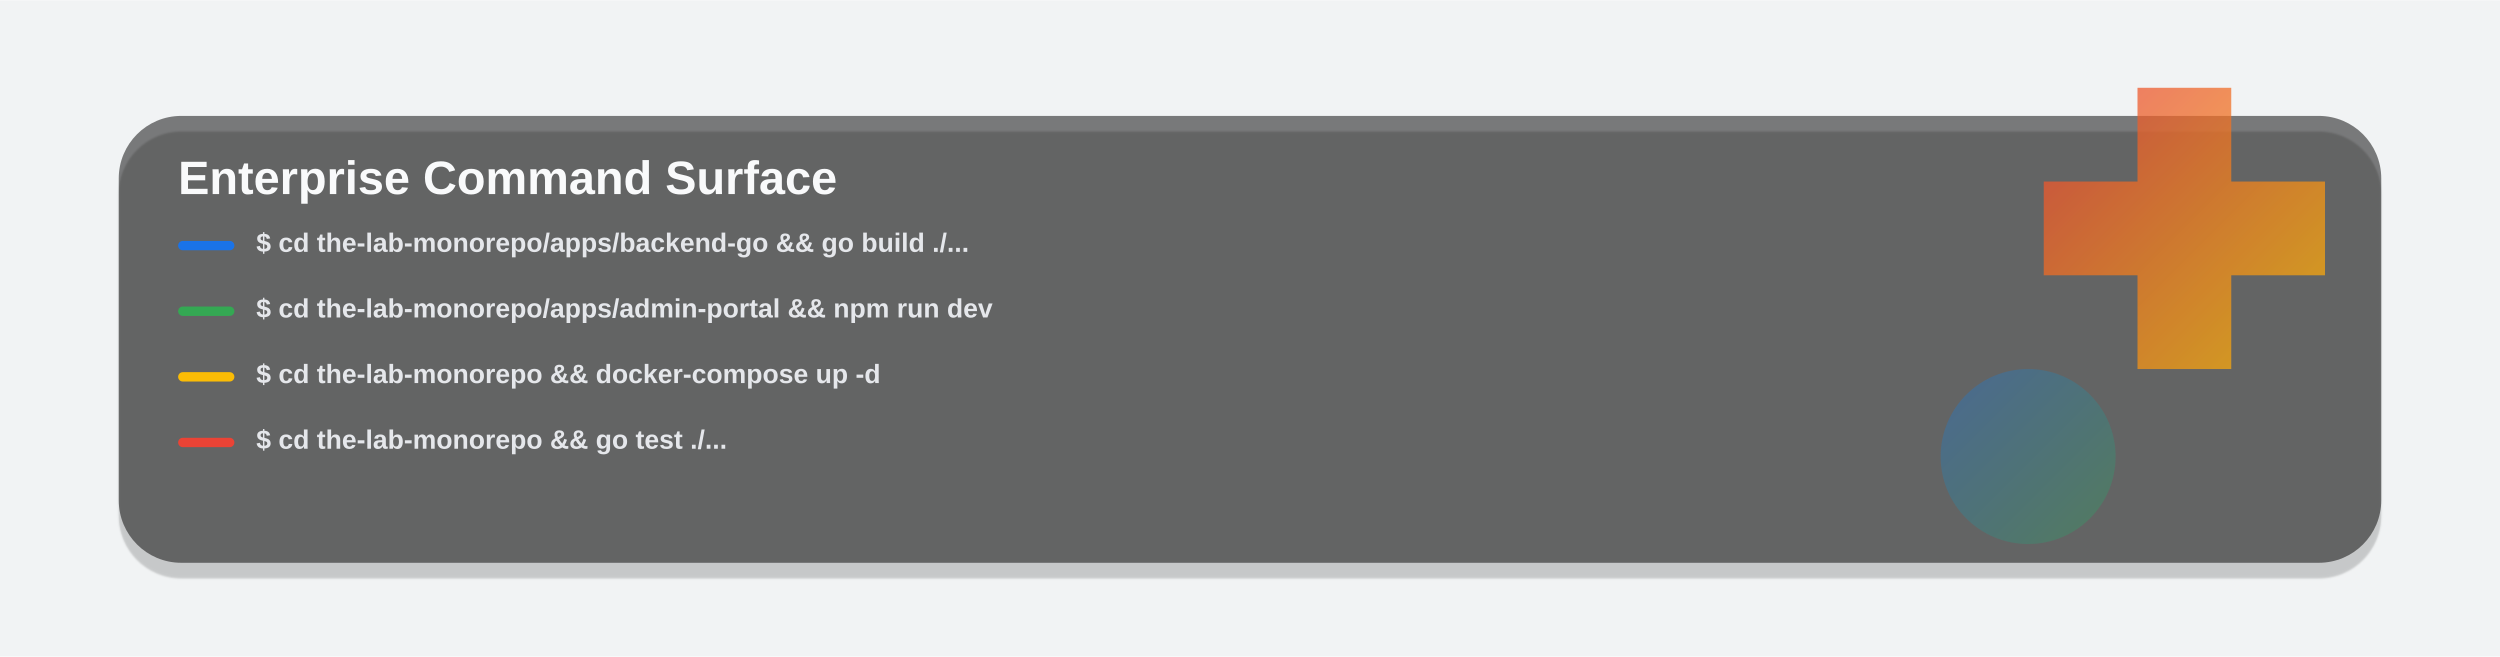
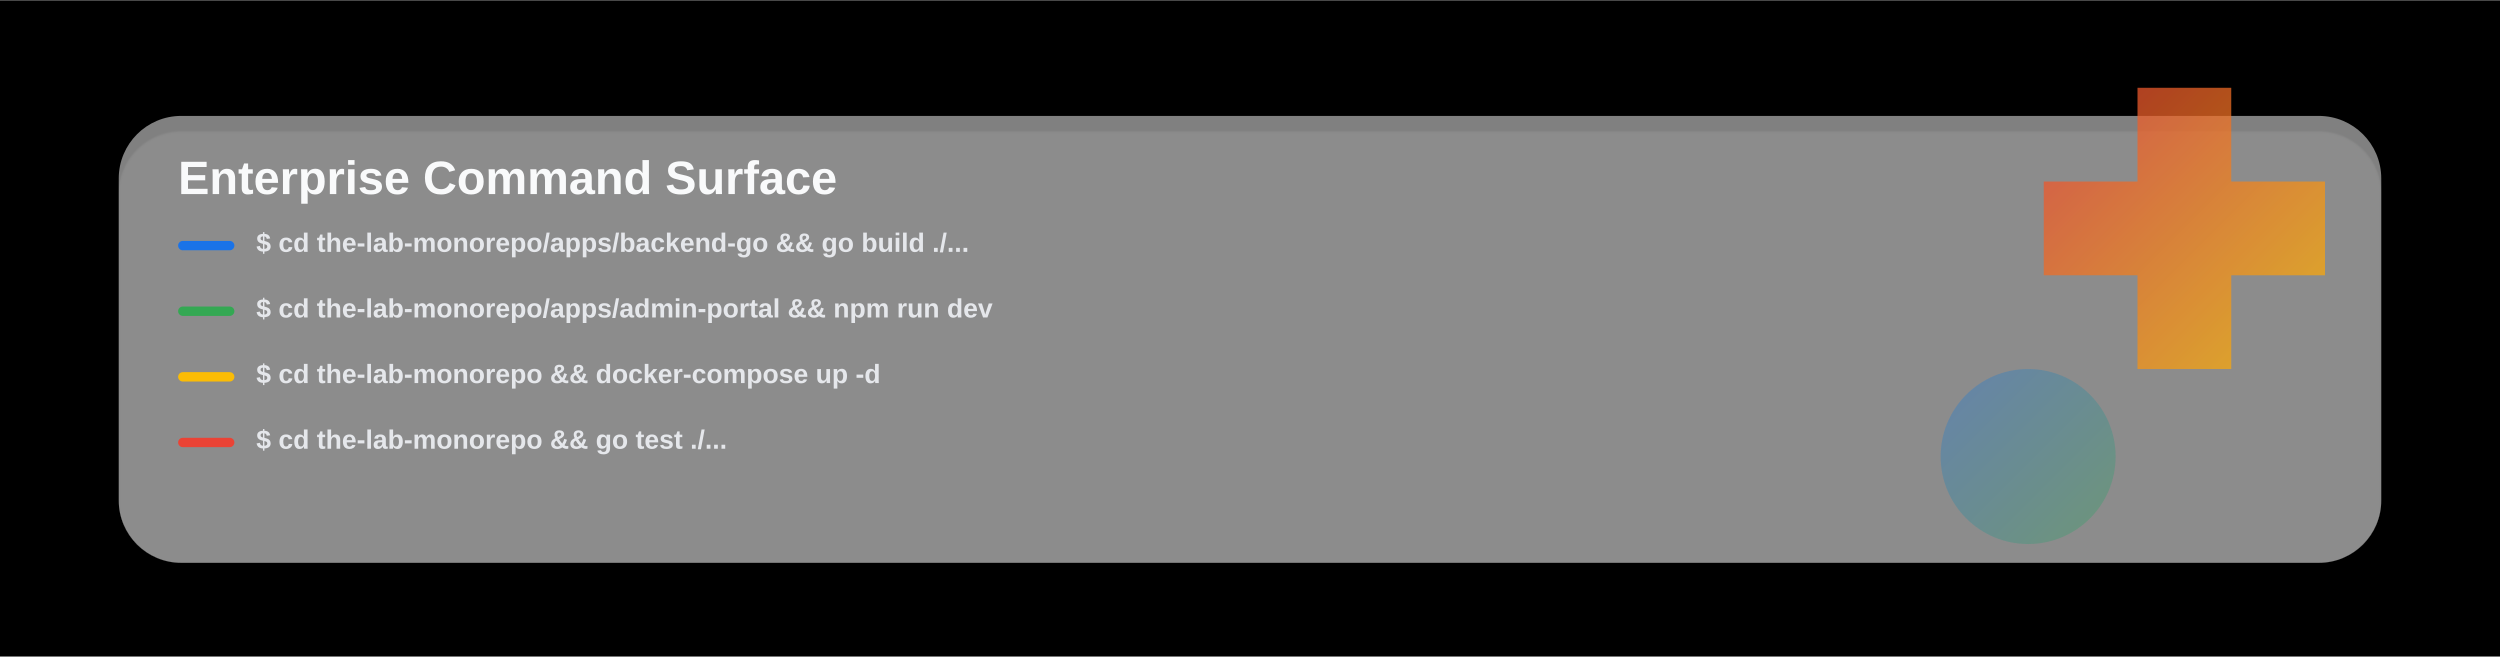
<svg xmlns="http://www.w3.org/2000/svg" width="2200" height="578" viewBox="0 0 1600 420" role="img" aria-label="Glass command surface preview">
  <defs>
    <linearGradient id="accentA" x1="0" y1="0" x2="1" y2="1">
      <stop offset="0%" stop-color="#ea4335" />
      <stop offset="100%" stop-color="#fbbc05" />
    </linearGradient>
    <linearGradient id="accentB" x1="0" y1="0" x2="1" y2="1">
      <stop offset="0%" stop-color="#1a73e8" />
      <stop offset="100%" stop-color="#34a853" />
    </linearGradient>
    <filter id="glassShadow" x="-20%" y="-20%" width="140%" height="160%">
      <feGaussianBlur in="SourceAlpha" stdDeviation="0.8" result="edgeBlur" />
      <feOffset in="edgeBlur" dx="0" dy="10" result="offsetBlur" />
      <feColorMatrix in="offsetBlur" type="matrix" values="0 0 0 0 0 0 0 0 0 0 0 0 0 0 0 0 0 0 0.35 0" result="shadow" />
      <feMerge>
        <feMergeNode in="shadow" />
        <feMergeNode in="SourceGraphic" />
      </feMerge>
    </filter>
    <style>
-       .bg { fill: #f1f3f4; }
-       .panel { fill: rgba(0, 0, 0, 0.5); stroke: none; filter: url(#glassShadow); }
+       .bg { fill: #000000; }
+       .panel { fill: rgba(255, 255, 255, 0.5); stroke: none; filter: url(#glassShadow); }
      .title { font: 700 30px Arial, sans-serif; fill: #f9fafb; }
      .lineA { fill: #1a73e8; }
      .lineB { fill: #34a853; }
      .lineC { fill: #fbbc05; }
      .lineD { fill: #ea4335; }
      .cmd { font: 600 17px Arial, sans-serif; fill: #e5e7eb; }
    </style>
  </defs>
  <rect class="bg" x="0" y="0" width="1600" height="420" />
  <rect class="panel" x="76" y="74" width="1448" height="286" rx="40" />
  <text class="title" x="114" y="124">Enterprise Command Surface</text>
  <rect class="lineA" x="114" y="154" width="36" height="6" rx="3" />
  <text class="cmd" x="164" y="161">$ cd the-lab-monorepo/apps/backend-go &amp;&amp; go build ./...</text>
  <rect class="lineB" x="114" y="196" width="36" height="6" rx="3" />
  <text class="cmd" x="164" y="203">$ cd the-lab-monorepo/apps/admin-portal &amp;&amp; npm run dev</text>
  <rect class="lineC" x="114" y="238" width="36" height="6" rx="3" />
  <text class="cmd" x="164" y="245">$ cd the-lab-monorepo &amp;&amp; docker-compose up -d</text>
  <rect class="lineD" x="114" y="280" width="36" height="6" rx="3" />
  <text class="cmd" x="164" y="287">$ cd the-lab-monorepo &amp;&amp; go test ./...</text>
  <path d="M1368,56 l60,0 0,60 60,0 0,60 -60,0 0,60 -60,0 0,-60 -60,0 0,-60 60,0 z" fill="url(#accentA)" opacity="0.74" />
  <circle cx="1298" cy="292" r="56" fill="url(#accentB)" opacity="0.34" />
</svg>
